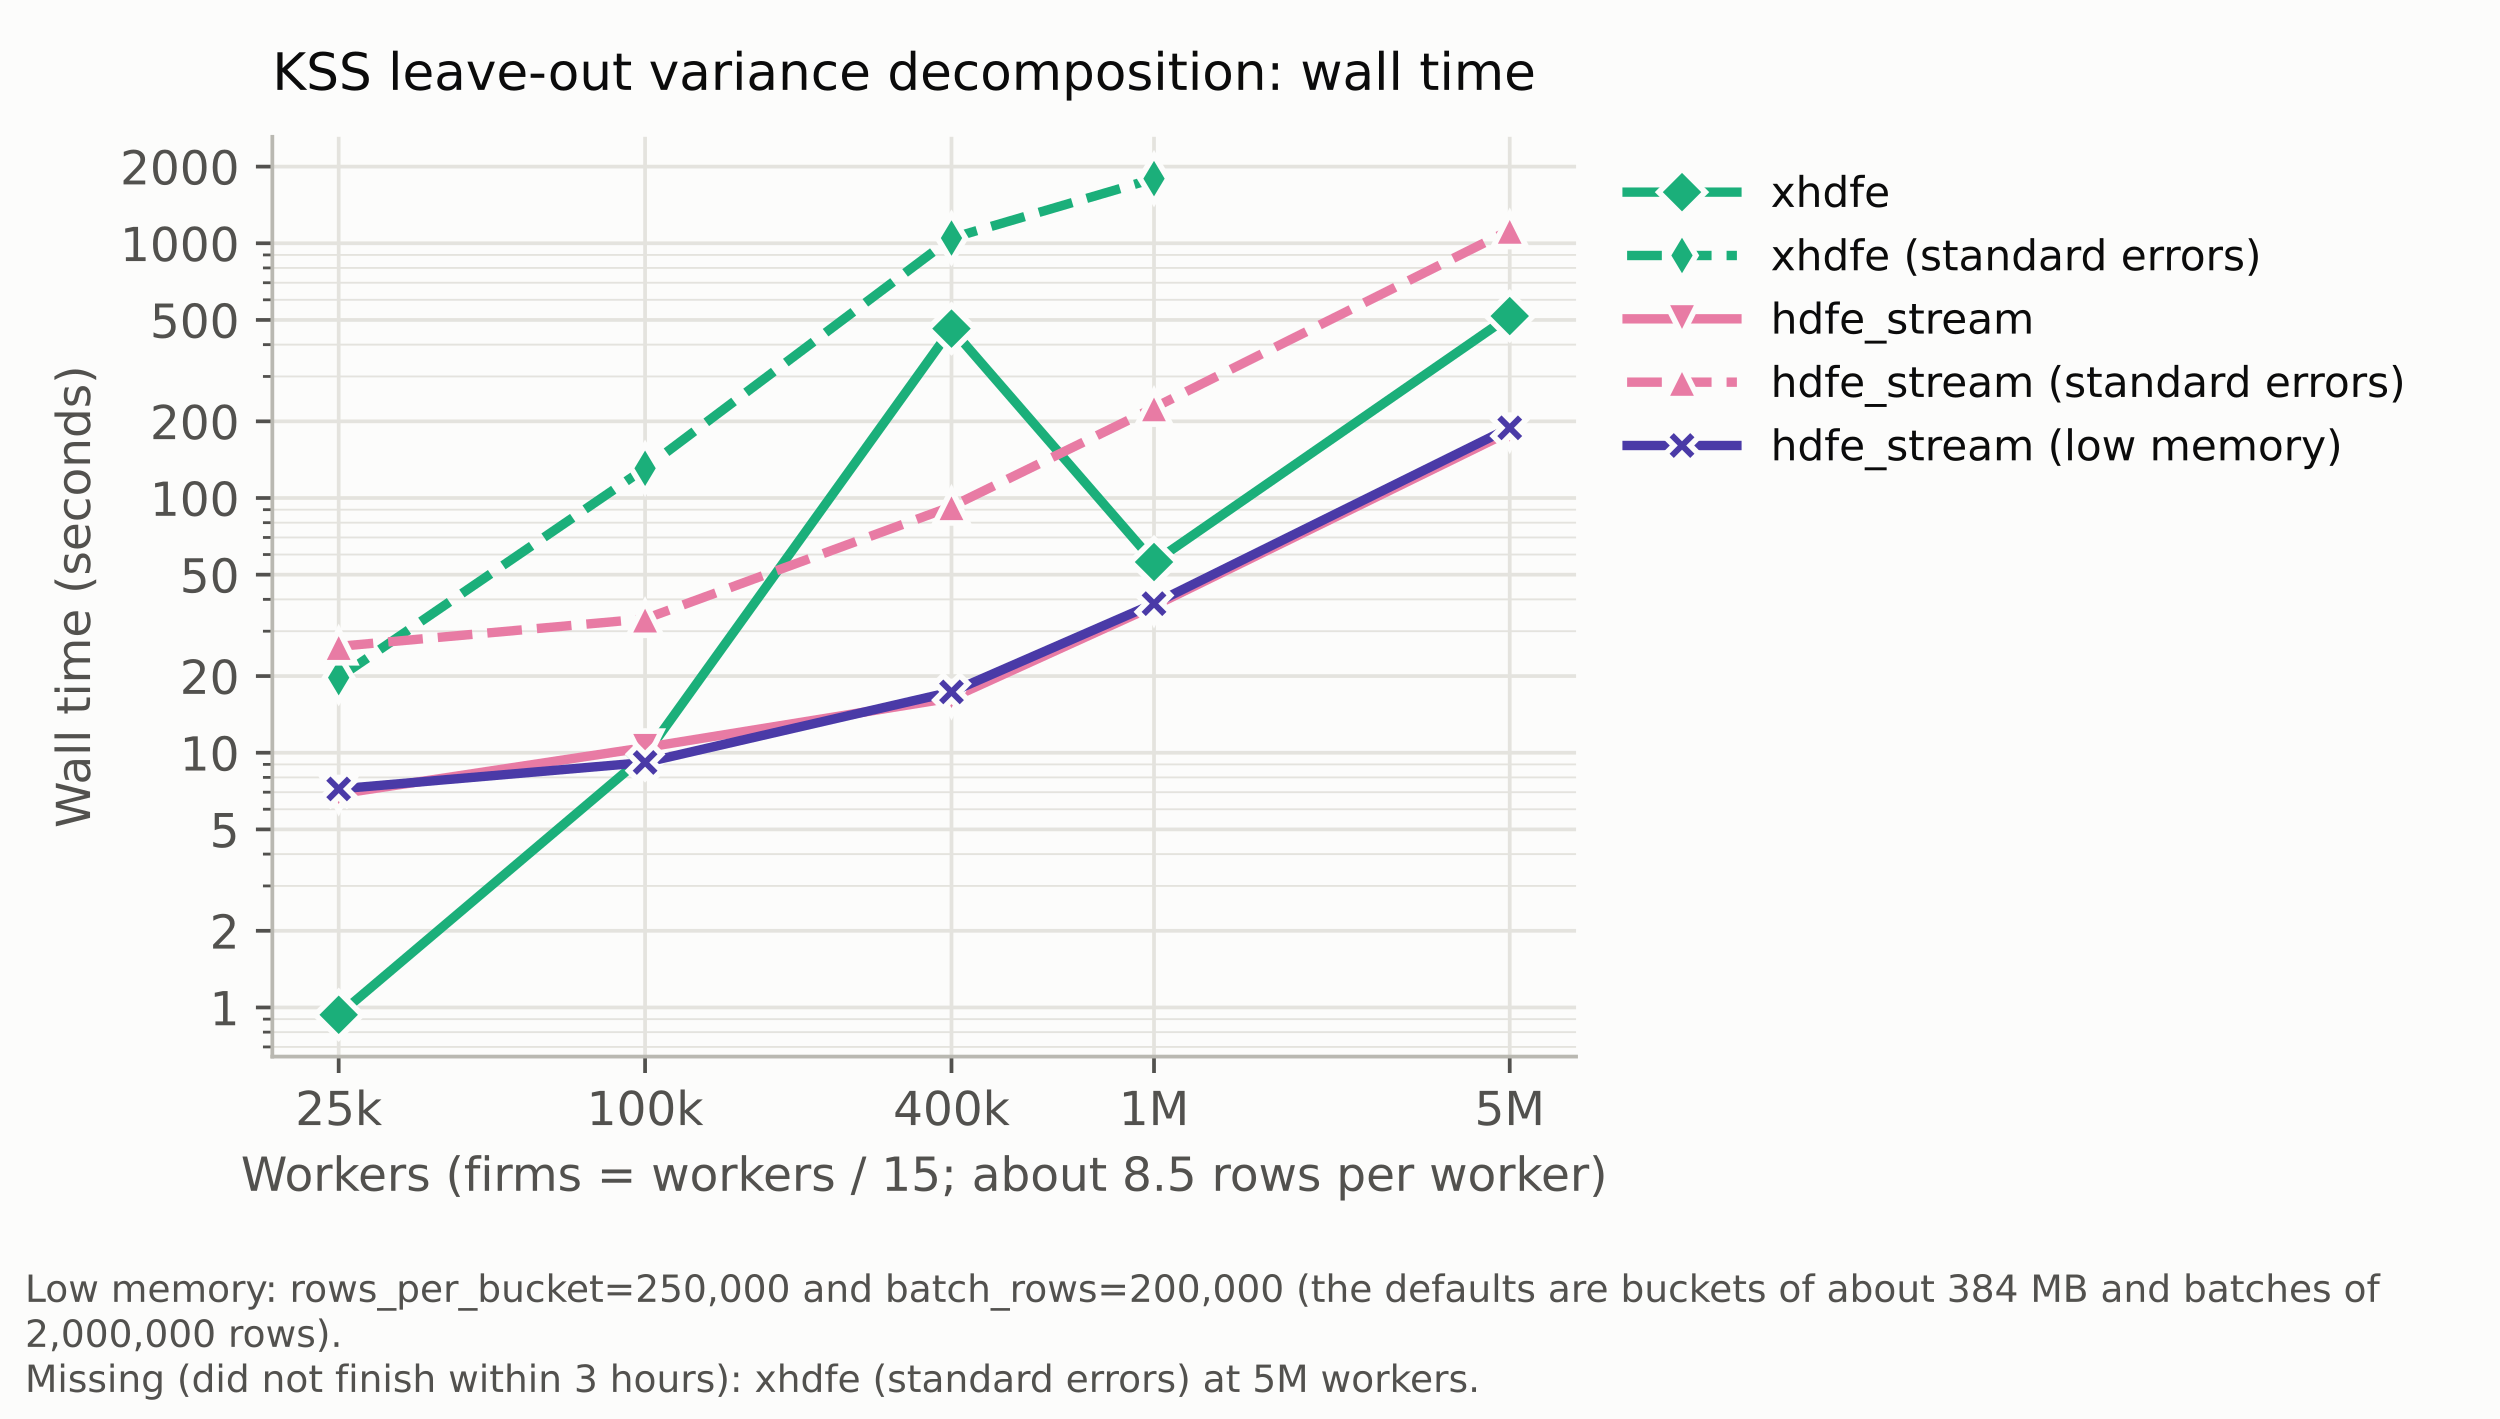
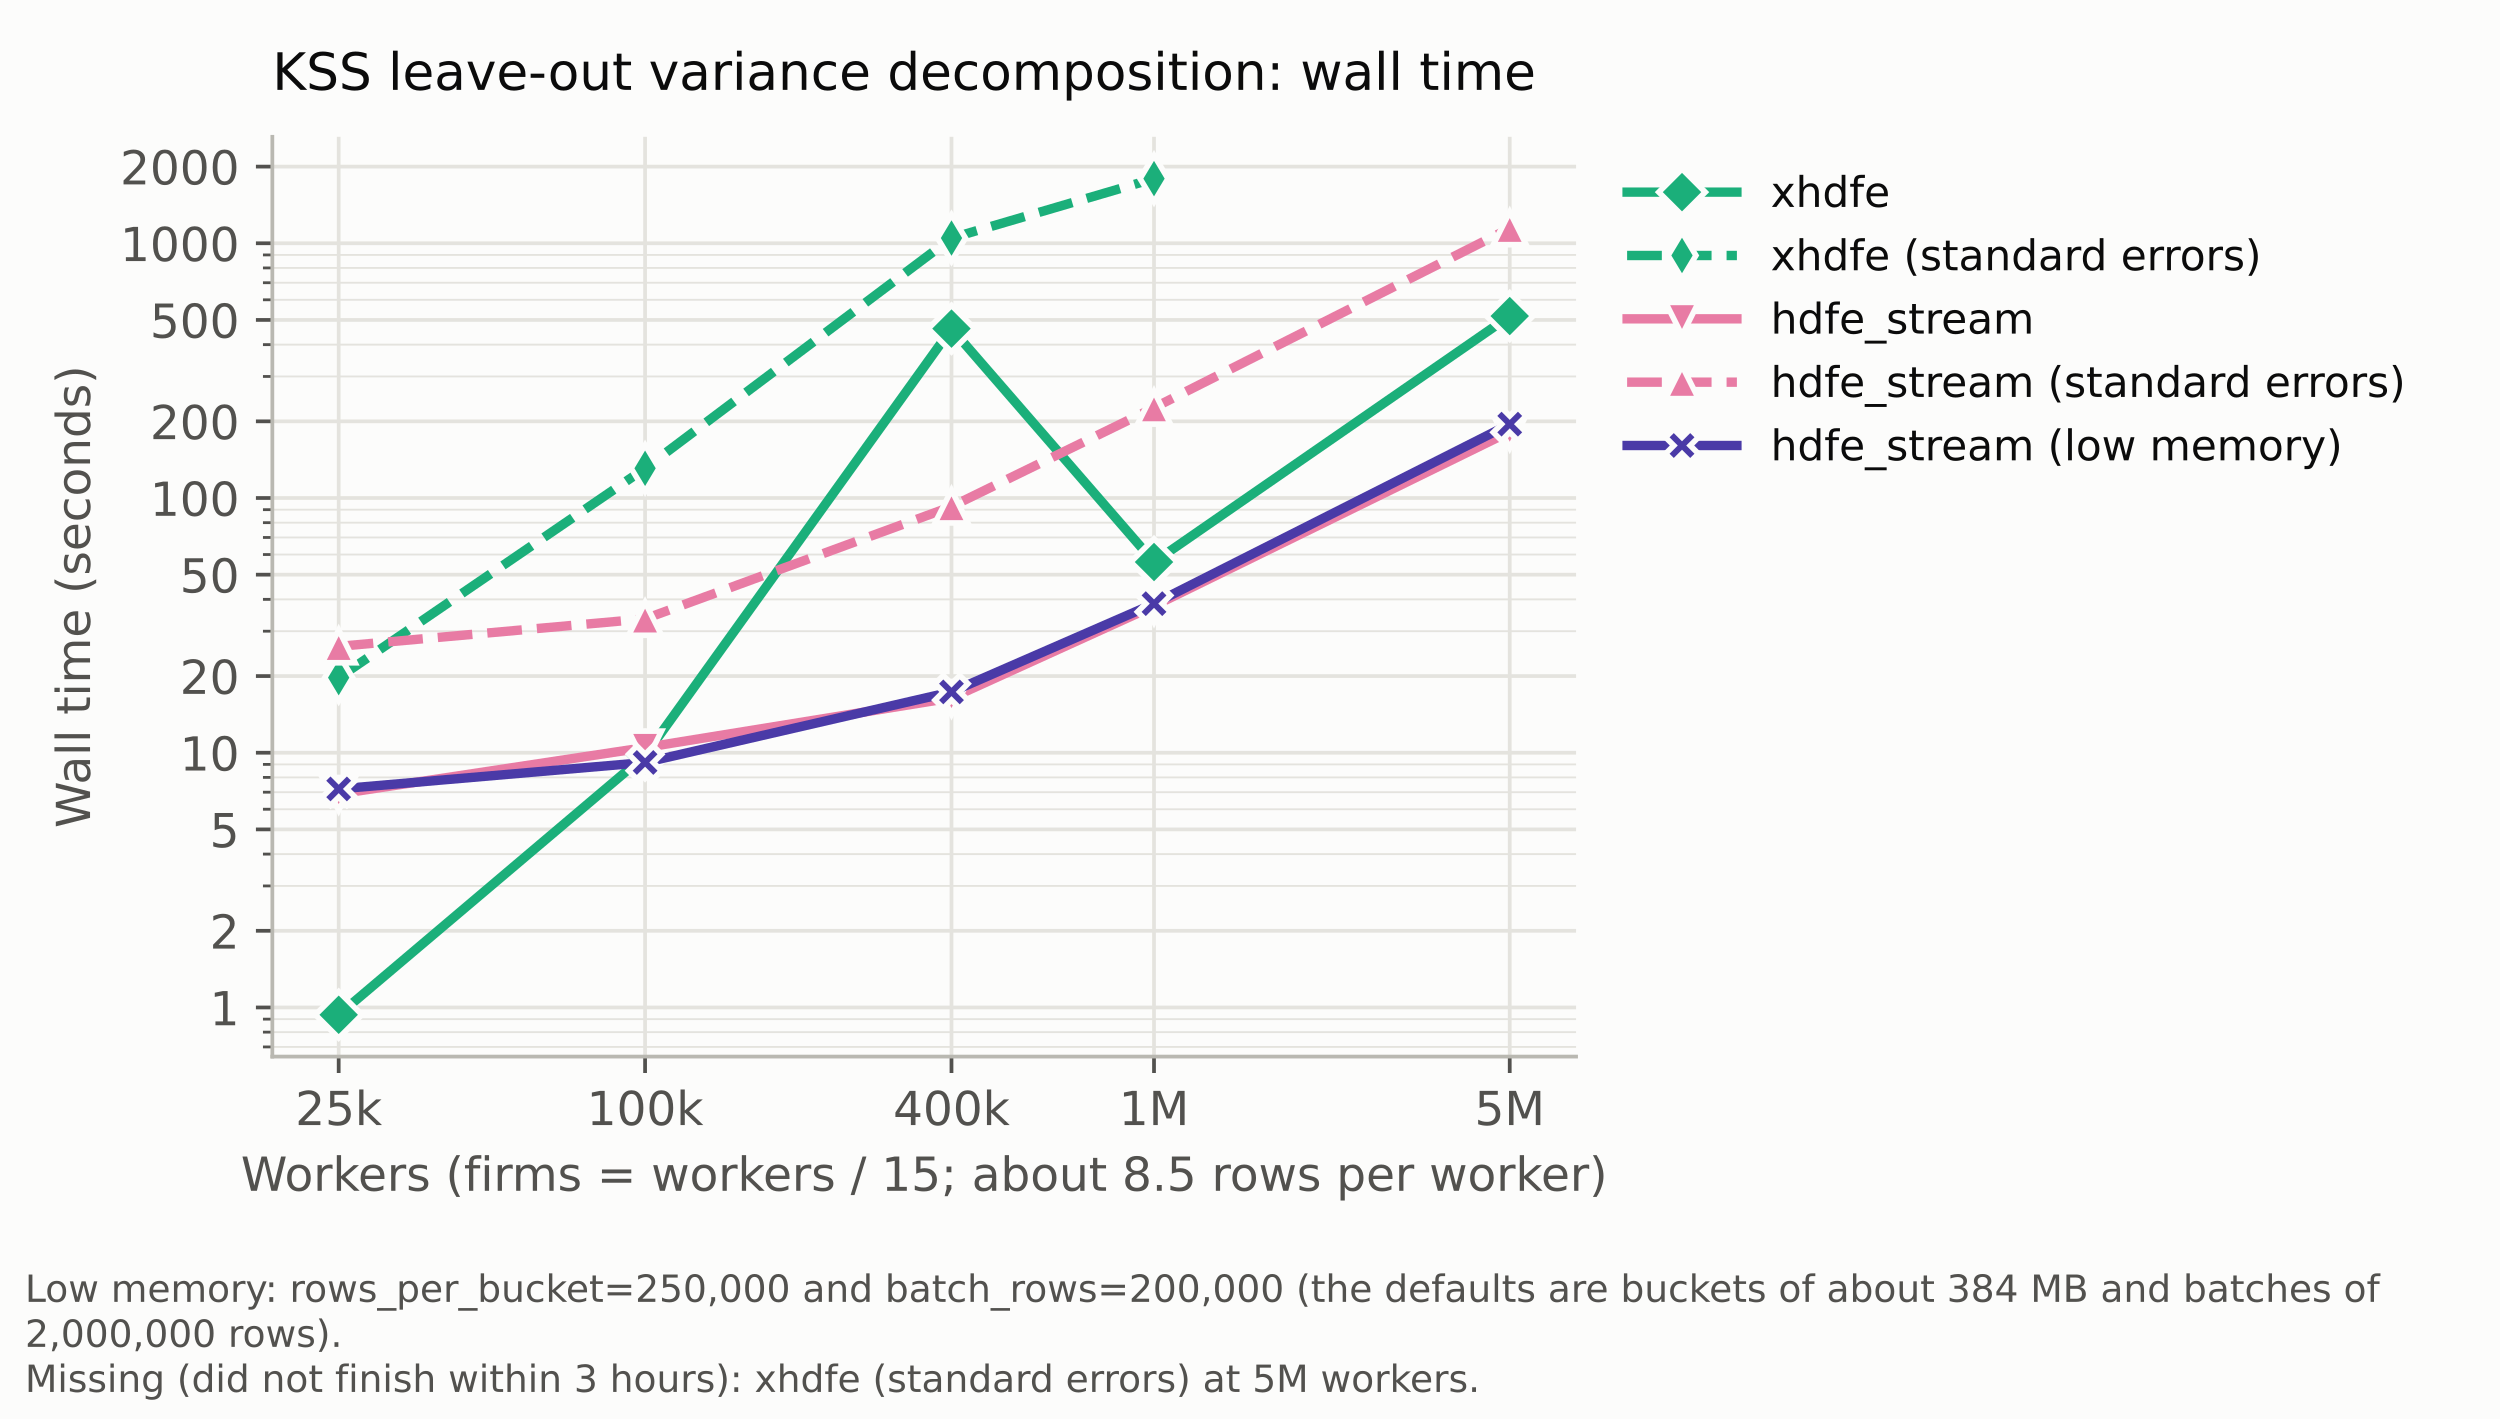
<svg xmlns="http://www.w3.org/2000/svg" xmlns:xlink="http://www.w3.org/1999/xlink" width="532.8pt" height="302.4pt" viewBox="0 0 532.8 302.4" version="1.1">
  <defs>
    <style type="text/css">*{stroke-linejoin: round; stroke-linecap: butt}</style>
  </defs>
  <g id="figure_1">
    <g id="patch_1">
      <path d="M 0 302.4  L 532.8 302.4  L 532.8 0  L 0 0  z " style="fill: #fcfcfb" />
    </g>
    <g id="axes_1">
      <g id="patch_2">
        <path d="M 58.042 225.179  L 335.891 225.179  L 335.891 29.157  L 58.042 29.157  z " style="fill: #fcfcfb" />
      </g>
      <g id="matplotlib.axis_1">
        <g id="xtick_1">
          <g id="line2d_1">
            <path d="M 72.179 225.179  L 72.179 29.157  " clip-path="url(#p7f8222bab1)" style="fill: none; stroke: #e4e3de; stroke-width: 0.8; stroke-linecap: square" />
          </g>
          <g id="line2d_2">
            <defs>
              <path id="m8ed865f432" d="M 0 0  L 0 3.5  " style="stroke: #52514e; stroke-width: 0.8" />
            </defs>
            <g>
              <use xlink:href="#m8ed865f432" x="72.179" y="225.179" style="fill: #52514e; stroke: #52514e; stroke-width: 0.8" />
            </g>
          </g>
          <g id="text_1">
            <text style="font-size: 10px; font-family: 'DejaVu Sans', 'Bitstream Vera Sans', 'Computer Modern Sans Serif', 'Lucida Grande', 'Verdana', 'Geneva', 'Lucid', 'Arial', 'Helvetica', 'Avant Garde', sans-serif; text-anchor: middle; fill: #52514e" x="72.179" y="239.778" transform="rotate(-0 72.17869 239.7777)">25k</text>
          </g>
        </g>
        <g id="xtick_2">
          <g id="line2d_3">
            <path d="M 137.48 225.179  L 137.48 29.157  " clip-path="url(#p7f8222bab1)" style="fill: none; stroke: #e4e3de; stroke-width: 0.8; stroke-linecap: square" />
          </g>
          <g id="line2d_4">
            <g>
              <use xlink:href="#m8ed865f432" x="137.48" y="225.179" style="fill: #52514e; stroke: #52514e; stroke-width: 0.8" />
            </g>
          </g>
          <g id="text_2">
            <text style="font-size: 10px; font-family: 'DejaVu Sans', 'Bitstream Vera Sans', 'Computer Modern Sans Serif', 'Lucida Grande', 'Verdana', 'Geneva', 'Lucid', 'Arial', 'Helvetica', 'Avant Garde', sans-serif; text-anchor: middle; fill: #52514e" x="137.48" y="239.778" transform="rotate(-0 137.4797 239.7777)">100k</text>
          </g>
        </g>
        <g id="xtick_3">
          <g id="line2d_5">
            <path d="M 202.781 225.179  L 202.781 29.157  " clip-path="url(#p7f8222bab1)" style="fill: none; stroke: #e4e3de; stroke-width: 0.8; stroke-linecap: square" />
          </g>
          <g id="line2d_6">
            <g>
              <use xlink:href="#m8ed865f432" x="202.781" y="225.179" style="fill: #52514e; stroke: #52514e; stroke-width: 0.8" />
            </g>
          </g>
          <g id="text_3">
            <text style="font-size: 10px; font-family: 'DejaVu Sans', 'Bitstream Vera Sans', 'Computer Modern Sans Serif', 'Lucida Grande', 'Verdana', 'Geneva', 'Lucid', 'Arial', 'Helvetica', 'Avant Garde', sans-serif; text-anchor: middle; fill: #52514e" x="202.781" y="239.778" transform="rotate(-0 202.7807 239.7777)">400k</text>
          </g>
        </g>
        <g id="xtick_4">
          <g id="line2d_7">
            <path d="M 245.942 225.179  L 245.942 29.157  " clip-path="url(#p7f8222bab1)" style="fill: none; stroke: #e4e3de; stroke-width: 0.8; stroke-linecap: square" />
          </g>
          <g id="line2d_8">
            <g>
              <use xlink:href="#m8ed865f432" x="245.942" y="225.179" style="fill: #52514e; stroke: #52514e; stroke-width: 0.8" />
            </g>
          </g>
          <g id="text_4">
            <text style="font-size: 10px; font-family: 'DejaVu Sans', 'Bitstream Vera Sans', 'Computer Modern Sans Serif', 'Lucida Grande', 'Verdana', 'Geneva', 'Lucid', 'Arial', 'Helvetica', 'Avant Garde', sans-serif; text-anchor: middle; fill: #52514e" x="245.942" y="239.777" transform="rotate(-0 245.9423 239.777)">1M</text>
          </g>
        </g>
        <g id="xtick_5">
          <g id="line2d_9">
            <path d="M 321.754 225.179  L 321.754 29.157  " clip-path="url(#p7f8222bab1)" style="fill: none; stroke: #e4e3de; stroke-width: 0.8; stroke-linecap: square" />
          </g>
          <g id="line2d_10">
            <g>
              <use xlink:href="#m8ed865f432" x="321.754" y="225.179" style="fill: #52514e; stroke: #52514e; stroke-width: 0.8" />
            </g>
          </g>
          <g id="text_5">
            <text style="font-size: 10px; font-family: 'DejaVu Sans', 'Bitstream Vera Sans', 'Computer Modern Sans Serif', 'Lucida Grande', 'Verdana', 'Geneva', 'Lucid', 'Arial', 'Helvetica', 'Avant Garde', sans-serif; text-anchor: middle; fill: #52514e" x="321.754" y="239.777" transform="rotate(-0 321.7545 239.777)">5M</text>
          </g>
        </g>
        <g id="text_6">
          <text style="font-size: 10px; font-family: 'DejaVu Sans', 'Bitstream Vera Sans', 'Computer Modern Sans Serif', 'Lucida Grande', 'Verdana', 'Geneva', 'Lucid', 'Arial', 'Helvetica', 'Avant Garde', sans-serif; text-anchor: middle; fill: #52514e" x="196.967" y="253.779" transform="rotate(-0 196.9666 253.7785)">Workers (firms = workers / 15; about 8.5 rows per worker)</text>
        </g>
      </g>
      <g id="matplotlib.axis_2">
        <g id="ytick_1">
          <g id="line2d_11">
            <path d="M 58.042 214.71  L 335.891 214.71  " clip-path="url(#p7f8222bab1)" style="fill: none; stroke: #e4e3de; stroke-width: 0.8; stroke-linecap: square" />
          </g>
          <g id="line2d_12">
            <defs>
              <path id="mcf4f93b4a9" d="M 0 0  L -3.5 0  " style="stroke: #52514e; stroke-width: 0.8" />
            </defs>
            <g>
              <use xlink:href="#mcf4f93b4a9" x="58.042" y="214.71" style="fill: #52514e; stroke: #52514e; stroke-width: 0.8" />
            </g>
          </g>
          <g id="text_7">
            <text style="font-size: 10px; font-family: 'DejaVu Sans', 'Bitstream Vera Sans', 'Computer Modern Sans Serif', 'Lucida Grande', 'Verdana', 'Geneva', 'Lucid', 'Arial', 'Helvetica', 'Avant Garde', sans-serif; text-anchor: end; fill: #52514e" x="51.042" y="218.509" transform="rotate(-0 51.04234 218.5087)">1</text>
          </g>
        </g>
        <g id="ytick_2">
          <g id="line2d_13">
            <path d="M 58.042 198.367  L 335.891 198.367  " clip-path="url(#p7f8222bab1)" style="fill: none; stroke: #e4e3de; stroke-width: 0.8; stroke-linecap: square" />
          </g>
          <g id="line2d_14">
            <g>
              <use xlink:href="#mcf4f93b4a9" x="58.042" y="198.367" style="fill: #52514e; stroke: #52514e; stroke-width: 0.8" />
            </g>
          </g>
          <g id="text_8">
            <text style="font-size: 10px; font-family: 'DejaVu Sans', 'Bitstream Vera Sans', 'Computer Modern Sans Serif', 'Lucida Grande', 'Verdana', 'Geneva', 'Lucid', 'Arial', 'Helvetica', 'Avant Garde', sans-serif; text-anchor: end; fill: #52514e" x="51.042" y="202.166" transform="rotate(-0 51.04234 202.1663)">2</text>
          </g>
        </g>
        <g id="ytick_3">
          <g id="line2d_15">
            <path d="M 58.042 176.764  L 335.891 176.764  " clip-path="url(#p7f8222bab1)" style="fill: none; stroke: #e4e3de; stroke-width: 0.8; stroke-linecap: square" />
          </g>
          <g id="line2d_16">
            <g>
              <use xlink:href="#mcf4f93b4a9" x="58.042" y="176.764" style="fill: #52514e; stroke: #52514e; stroke-width: 0.8" />
            </g>
          </g>
          <g id="text_9">
            <text style="font-size: 10px; font-family: 'DejaVu Sans', 'Bitstream Vera Sans', 'Computer Modern Sans Serif', 'Lucida Grande', 'Verdana', 'Geneva', 'Lucid', 'Arial', 'Helvetica', 'Avant Garde', sans-serif; text-anchor: end; fill: #52514e" x="51.042" y="180.563" transform="rotate(-0 51.04234 180.5628)">5</text>
          </g>
        </g>
        <g id="ytick_4">
          <g id="line2d_17">
            <path d="M 58.042 160.422  L 335.891 160.422  " clip-path="url(#p7f8222bab1)" style="fill: none; stroke: #e4e3de; stroke-width: 0.8; stroke-linecap: square" />
          </g>
          <g id="line2d_18">
            <g>
              <use xlink:href="#mcf4f93b4a9" x="58.042" y="160.422" style="fill: #52514e; stroke: #52514e; stroke-width: 0.8" />
            </g>
          </g>
          <g id="text_10">
            <text style="font-size: 10px; font-family: 'DejaVu Sans', 'Bitstream Vera Sans', 'Computer Modern Sans Serif', 'Lucida Grande', 'Verdana', 'Geneva', 'Lucid', 'Arial', 'Helvetica', 'Avant Garde', sans-serif; text-anchor: end; fill: #52514e" x="51.042" y="164.22" transform="rotate(-0 51.04234 164.2203)">10</text>
          </g>
        </g>
        <g id="ytick_5">
          <g id="line2d_19">
            <path d="M 58.042 144.079  L 335.891 144.079  " clip-path="url(#p7f8222bab1)" style="fill: none; stroke: #e4e3de; stroke-width: 0.8; stroke-linecap: square" />
          </g>
          <g id="line2d_20">
            <g>
              <use xlink:href="#mcf4f93b4a9" x="58.042" y="144.079" style="fill: #52514e; stroke: #52514e; stroke-width: 0.8" />
            </g>
          </g>
          <g id="text_11">
            <text style="font-size: 10px; font-family: 'DejaVu Sans', 'Bitstream Vera Sans', 'Computer Modern Sans Serif', 'Lucida Grande', 'Verdana', 'Geneva', 'Lucid', 'Arial', 'Helvetica', 'Avant Garde', sans-serif; text-anchor: end; fill: #52514e" x="51.042" y="147.878" transform="rotate(-0 51.04234 147.8779)">20</text>
          </g>
        </g>
        <g id="ytick_6">
          <g id="line2d_21">
            <path d="M 58.042 122.476  L 335.891 122.476  " clip-path="url(#p7f8222bab1)" style="fill: none; stroke: #e4e3de; stroke-width: 0.8; stroke-linecap: square" />
          </g>
          <g id="line2d_22">
            <g>
              <use xlink:href="#mcf4f93b4a9" x="58.042" y="122.476" style="fill: #52514e; stroke: #52514e; stroke-width: 0.8" />
            </g>
          </g>
          <g id="text_12">
            <text style="font-size: 10px; font-family: 'DejaVu Sans', 'Bitstream Vera Sans', 'Computer Modern Sans Serif', 'Lucida Grande', 'Verdana', 'Geneva', 'Lucid', 'Arial', 'Helvetica', 'Avant Garde', sans-serif; text-anchor: end; fill: #52514e" x="51.042" y="126.274" transform="rotate(-0 51.04234 126.2744)">50</text>
          </g>
        </g>
        <g id="ytick_7">
          <g id="line2d_23">
            <path d="M 58.042 106.133  L 335.891 106.133  " clip-path="url(#p7f8222bab1)" style="fill: none; stroke: #e4e3de; stroke-width: 0.8; stroke-linecap: square" />
          </g>
          <g id="line2d_24">
            <g>
              <use xlink:href="#mcf4f93b4a9" x="58.042" y="106.133" style="fill: #52514e; stroke: #52514e; stroke-width: 0.8" />
            </g>
          </g>
          <g id="text_13">
            <text style="font-size: 10px; font-family: 'DejaVu Sans', 'Bitstream Vera Sans', 'Computer Modern Sans Serif', 'Lucida Grande', 'Verdana', 'Geneva', 'Lucid', 'Arial', 'Helvetica', 'Avant Garde', sans-serif; text-anchor: end; fill: #52514e" x="51.042" y="109.932" transform="rotate(-0 51.04234 109.932)">100</text>
          </g>
        </g>
        <g id="ytick_8">
          <g id="line2d_25">
            <path d="M 58.042 89.791  L 335.891 89.791  " clip-path="url(#p7f8222bab1)" style="fill: none; stroke: #e4e3de; stroke-width: 0.8; stroke-linecap: square" />
          </g>
          <g id="line2d_26">
            <g>
              <use xlink:href="#mcf4f93b4a9" x="58.042" y="89.791" style="fill: #52514e; stroke: #52514e; stroke-width: 0.8" />
            </g>
          </g>
          <g id="text_14">
            <text style="font-size: 10px; font-family: 'DejaVu Sans', 'Bitstream Vera Sans', 'Computer Modern Sans Serif', 'Lucida Grande', 'Verdana', 'Geneva', 'Lucid', 'Arial', 'Helvetica', 'Avant Garde', sans-serif; text-anchor: end; fill: #52514e" x="51.042" y="93.59" transform="rotate(-0 51.04234 93.58962)">200</text>
          </g>
        </g>
        <g id="ytick_9">
          <g id="line2d_27">
            <path d="M 58.042 68.187  L 335.891 68.187  " clip-path="url(#p7f8222bab1)" style="fill: none; stroke: #e4e3de; stroke-width: 0.8; stroke-linecap: square" />
          </g>
          <g id="line2d_28">
            <g>
              <use xlink:href="#mcf4f93b4a9" x="58.042" y="68.187" style="fill: #52514e; stroke: #52514e; stroke-width: 0.8" />
            </g>
          </g>
          <g id="text_15">
            <text style="font-size: 10px; font-family: 'DejaVu Sans', 'Bitstream Vera Sans', 'Computer Modern Sans Serif', 'Lucida Grande', 'Verdana', 'Geneva', 'Lucid', 'Arial', 'Helvetica', 'Avant Garde', sans-serif; text-anchor: end; fill: #52514e" x="51.042" y="71.986" transform="rotate(-0 51.04234 71.98612)">500</text>
          </g>
        </g>
        <g id="ytick_10">
          <g id="line2d_29">
            <path d="M 58.042 51.845  L 335.891 51.845  " clip-path="url(#p7f8222bab1)" style="fill: none; stroke: #e4e3de; stroke-width: 0.8; stroke-linecap: square" />
          </g>
          <g id="line2d_30">
            <g>
              <use xlink:href="#mcf4f93b4a9" x="58.042" y="51.845" style="fill: #52514e; stroke: #52514e; stroke-width: 0.8" />
            </g>
          </g>
          <g id="text_16">
            <text style="font-size: 10px; font-family: 'DejaVu Sans', 'Bitstream Vera Sans', 'Computer Modern Sans Serif', 'Lucida Grande', 'Verdana', 'Geneva', 'Lucid', 'Arial', 'Helvetica', 'Avant Garde', sans-serif; text-anchor: end; fill: #52514e" x="51.042" y="55.644" transform="rotate(-0 51.04234 55.64371)">1000</text>
          </g>
        </g>
        <g id="ytick_11">
          <g id="line2d_31">
            <path d="M 58.042 35.502  L 335.891 35.502  " clip-path="url(#p7f8222bab1)" style="fill: none; stroke: #e4e3de; stroke-width: 0.8; stroke-linecap: square" />
          </g>
          <g id="line2d_32">
            <g>
              <use xlink:href="#mcf4f93b4a9" x="58.042" y="35.502" style="fill: #52514e; stroke: #52514e; stroke-width: 0.8" />
            </g>
          </g>
          <g id="text_17">
            <text style="font-size: 10px; font-family: 'DejaVu Sans', 'Bitstream Vera Sans', 'Computer Modern Sans Serif', 'Lucida Grande', 'Verdana', 'Geneva', 'Lucid', 'Arial', 'Helvetica', 'Avant Garde', sans-serif; text-anchor: end; fill: #52514e" x="51.042" y="39.301" transform="rotate(-0 51.04234 39.3013)">2000</text>
          </g>
        </g>
        <g id="ytick_12">
          <g id="line2d_33">
            <path d="M 58.042 223.119  L 335.891 223.119  " clip-path="url(#p7f8222bab1)" style="fill: none; stroke: #e4e3de; stroke-width: 0.4; stroke-linecap: square" />
          </g>
          <g id="line2d_34">
            <defs>
              <path id="mec2caca15e" d="M 0 0  L -2 0  " style="stroke: #52514e; stroke-width: 0.6" />
            </defs>
            <g>
              <use xlink:href="#mec2caca15e" x="58.042" y="223.119" style="fill: #52514e; stroke: #52514e; stroke-width: 0.6" />
            </g>
          </g>
        </g>
        <g id="ytick_13">
          <g id="line2d_35">
            <path d="M 58.042 219.971  L 335.891 219.971  " clip-path="url(#p7f8222bab1)" style="fill: none; stroke: #e4e3de; stroke-width: 0.4; stroke-linecap: square" />
          </g>
          <g id="line2d_36">
            <g>
              <use xlink:href="#mec2caca15e" x="58.042" y="219.971" style="fill: #52514e; stroke: #52514e; stroke-width: 0.6" />
            </g>
          </g>
        </g>
        <g id="ytick_14">
          <g id="line2d_37">
            <path d="M 58.042 217.194  L 335.891 217.194  " clip-path="url(#p7f8222bab1)" style="fill: none; stroke: #e4e3de; stroke-width: 0.4; stroke-linecap: square" />
          </g>
          <g id="line2d_38">
            <g>
              <use xlink:href="#mec2caca15e" x="58.042" y="217.194" style="fill: #52514e; stroke: #52514e; stroke-width: 0.6" />
            </g>
          </g>
        </g>
        <g id="ytick_15">
          <g id="line2d_39">
            <path d="M 58.042 188.808  L 335.891 188.808  " clip-path="url(#p7f8222bab1)" style="fill: none; stroke: #e4e3de; stroke-width: 0.4; stroke-linecap: square" />
          </g>
          <g id="line2d_40">
            <g>
              <use xlink:href="#mec2caca15e" x="58.042" y="188.808" style="fill: #52514e; stroke: #52514e; stroke-width: 0.6" />
            </g>
          </g>
        </g>
        <g id="ytick_16">
          <g id="line2d_41">
            <path d="M 58.042 182.025  L 335.891 182.025  " clip-path="url(#p7f8222bab1)" style="fill: none; stroke: #e4e3de; stroke-width: 0.4; stroke-linecap: square" />
          </g>
          <g id="line2d_42">
            <g>
              <use xlink:href="#mec2caca15e" x="58.042" y="182.025" style="fill: #52514e; stroke: #52514e; stroke-width: 0.6" />
            </g>
          </g>
        </g>
        <g id="ytick_17">
          <g id="line2d_43">
            <path d="M 58.042 172.465  L 335.891 172.465  " clip-path="url(#p7f8222bab1)" style="fill: none; stroke: #e4e3de; stroke-width: 0.4; stroke-linecap: square" />
          </g>
          <g id="line2d_44">
            <g>
              <use xlink:href="#mec2caca15e" x="58.042" y="172.465" style="fill: #52514e; stroke: #52514e; stroke-width: 0.6" />
            </g>
          </g>
        </g>
        <g id="ytick_18">
          <g id="line2d_45">
            <path d="M 58.042 168.831  L 335.891 168.831  " clip-path="url(#p7f8222bab1)" style="fill: none; stroke: #e4e3de; stroke-width: 0.4; stroke-linecap: square" />
          </g>
          <g id="line2d_46">
            <g>
              <use xlink:href="#mec2caca15e" x="58.042" y="168.831" style="fill: #52514e; stroke: #52514e; stroke-width: 0.6" />
            </g>
          </g>
        </g>
        <g id="ytick_19">
          <g id="line2d_47">
            <path d="M 58.042 165.683  L 335.891 165.683  " clip-path="url(#p7f8222bab1)" style="fill: none; stroke: #e4e3de; stroke-width: 0.4; stroke-linecap: square" />
          </g>
          <g id="line2d_48">
            <g>
              <use xlink:href="#mec2caca15e" x="58.042" y="165.683" style="fill: #52514e; stroke: #52514e; stroke-width: 0.6" />
            </g>
          </g>
        </g>
        <g id="ytick_20">
          <g id="line2d_49">
            <path d="M 58.042 162.906  L 335.891 162.906  " clip-path="url(#p7f8222bab1)" style="fill: none; stroke: #e4e3de; stroke-width: 0.4; stroke-linecap: square" />
          </g>
          <g id="line2d_50">
            <g>
              <use xlink:href="#mec2caca15e" x="58.042" y="162.906" style="fill: #52514e; stroke: #52514e; stroke-width: 0.6" />
            </g>
          </g>
        </g>
        <g id="ytick_21">
          <g id="line2d_51">
            <path d="M 58.042 134.519  L 335.891 134.519  " clip-path="url(#p7f8222bab1)" style="fill: none; stroke: #e4e3de; stroke-width: 0.4; stroke-linecap: square" />
          </g>
          <g id="line2d_52">
            <g>
              <use xlink:href="#mec2caca15e" x="58.042" y="134.519" style="fill: #52514e; stroke: #52514e; stroke-width: 0.6" />
            </g>
          </g>
        </g>
        <g id="ytick_22">
          <g id="line2d_53">
            <path d="M 58.042 127.737  L 335.891 127.737  " clip-path="url(#p7f8222bab1)" style="fill: none; stroke: #e4e3de; stroke-width: 0.4; stroke-linecap: square" />
          </g>
          <g id="line2d_54">
            <g>
              <use xlink:href="#mec2caca15e" x="58.042" y="127.737" style="fill: #52514e; stroke: #52514e; stroke-width: 0.6" />
            </g>
          </g>
        </g>
        <g id="ytick_23">
          <g id="line2d_55">
            <path d="M 58.042 118.177  L 335.891 118.177  " clip-path="url(#p7f8222bab1)" style="fill: none; stroke: #e4e3de; stroke-width: 0.4; stroke-linecap: square" />
          </g>
          <g id="line2d_56">
            <g>
              <use xlink:href="#mec2caca15e" x="58.042" y="118.177" style="fill: #52514e; stroke: #52514e; stroke-width: 0.6" />
            </g>
          </g>
        </g>
        <g id="ytick_24">
          <g id="line2d_57">
            <path d="M 58.042 114.543  L 335.891 114.543  " clip-path="url(#p7f8222bab1)" style="fill: none; stroke: #e4e3de; stroke-width: 0.4; stroke-linecap: square" />
          </g>
          <g id="line2d_58">
            <g>
              <use xlink:href="#mec2caca15e" x="58.042" y="114.543" style="fill: #52514e; stroke: #52514e; stroke-width: 0.6" />
            </g>
          </g>
        </g>
        <g id="ytick_25">
          <g id="line2d_59">
            <path d="M 58.042 111.394  L 335.891 111.394  " clip-path="url(#p7f8222bab1)" style="fill: none; stroke: #e4e3de; stroke-width: 0.4; stroke-linecap: square" />
          </g>
          <g id="line2d_60">
            <g>
              <use xlink:href="#mec2caca15e" x="58.042" y="111.394" style="fill: #52514e; stroke: #52514e; stroke-width: 0.6" />
            </g>
          </g>
        </g>
        <g id="ytick_26">
          <g id="line2d_61">
            <path d="M 58.042 108.617  L 335.891 108.617  " clip-path="url(#p7f8222bab1)" style="fill: none; stroke: #e4e3de; stroke-width: 0.4; stroke-linecap: square" />
          </g>
          <g id="line2d_62">
            <g>
              <use xlink:href="#mec2caca15e" x="58.042" y="108.617" style="fill: #52514e; stroke: #52514e; stroke-width: 0.6" />
            </g>
          </g>
        </g>
        <g id="ytick_27">
          <g id="line2d_63">
            <path d="M 58.042 80.231  L 335.891 80.231  " clip-path="url(#p7f8222bab1)" style="fill: none; stroke: #e4e3de; stroke-width: 0.4; stroke-linecap: square" />
          </g>
          <g id="line2d_64">
            <g>
              <use xlink:href="#mec2caca15e" x="58.042" y="80.231" style="fill: #52514e; stroke: #52514e; stroke-width: 0.6" />
            </g>
          </g>
        </g>
        <g id="ytick_28">
          <g id="line2d_65">
            <path d="M 58.042 73.448  L 335.891 73.448  " clip-path="url(#p7f8222bab1)" style="fill: none; stroke: #e4e3de; stroke-width: 0.4; stroke-linecap: square" />
          </g>
          <g id="line2d_66">
            <g>
              <use xlink:href="#mec2caca15e" x="58.042" y="73.448" style="fill: #52514e; stroke: #52514e; stroke-width: 0.6" />
            </g>
          </g>
        </g>
        <g id="ytick_29">
          <g id="line2d_67">
            <path d="M 58.042 63.889  L 335.891 63.889  " clip-path="url(#p7f8222bab1)" style="fill: none; stroke: #e4e3de; stroke-width: 0.4; stroke-linecap: square" />
          </g>
          <g id="line2d_68">
            <g>
              <use xlink:href="#mec2caca15e" x="58.042" y="63.889" style="fill: #52514e; stroke: #52514e; stroke-width: 0.6" />
            </g>
          </g>
        </g>
        <g id="ytick_30">
          <g id="line2d_69">
            <path d="M 58.042 60.254  L 335.891 60.254  " clip-path="url(#p7f8222bab1)" style="fill: none; stroke: #e4e3de; stroke-width: 0.4; stroke-linecap: square" />
          </g>
          <g id="line2d_70">
            <g>
              <use xlink:href="#mec2caca15e" x="58.042" y="60.254" style="fill: #52514e; stroke: #52514e; stroke-width: 0.6" />
            </g>
          </g>
        </g>
        <g id="ytick_31">
          <g id="line2d_71">
            <path d="M 58.042 57.106  L 335.891 57.106  " clip-path="url(#p7f8222bab1)" style="fill: none; stroke: #e4e3de; stroke-width: 0.4; stroke-linecap: square" />
          </g>
          <g id="line2d_72">
            <g>
              <use xlink:href="#mec2caca15e" x="58.042" y="57.106" style="fill: #52514e; stroke: #52514e; stroke-width: 0.6" />
            </g>
          </g>
        </g>
        <g id="ytick_32">
          <g id="line2d_73">
            <path d="M 58.042 54.329  L 335.891 54.329  " clip-path="url(#p7f8222bab1)" style="fill: none; stroke: #e4e3de; stroke-width: 0.4; stroke-linecap: square" />
          </g>
          <g id="line2d_74">
            <g>
              <use xlink:href="#mec2caca15e" x="58.042" y="54.329" style="fill: #52514e; stroke: #52514e; stroke-width: 0.6" />
            </g>
          </g>
        </g>
        <g id="text_18">
          <text style="font-size: 10px; font-family: 'DejaVu Sans', 'Bitstream Vera Sans', 'Computer Modern Sans Serif', 'Lucida Grande', 'Verdana', 'Geneva', 'Lucid', 'Arial', 'Helvetica', 'Avant Garde', sans-serif; text-anchor: middle; fill: #52514e" x="19.19" y="127.168" transform="rotate(-90 19.19 127.1684)">Wall time (seconds)</text>
        </g>
      </g>
      <g id="patch_3">
        <path d="M 58.042 225.179  L 58.042 29.157  " style="fill: none; stroke: #b9b8b1; stroke-width: 0.8; stroke-linejoin: miter; stroke-linecap: square" />
      </g>
      <g id="patch_4">
        <path d="M 58.042 225.179  L 335.891 225.179  " style="fill: none; stroke: #b9b8b1; stroke-width: 0.8; stroke-linejoin: miter; stroke-linecap: square" />
      </g>
      <g id="line2d_75">
        <path d="M 72.179 216.269  L 137.48 160.985  L 202.781 70.036  L 245.942 119.78  L 321.754 67.355  " clip-path="url(#p7f8222bab1)" style="fill: none; stroke: #1baf7a; stroke-width: 2; stroke-linecap: square" />
        <defs>
          <path id="m30f5d41abb" d="M -0 4.95  L 4.95 0  L 0 -4.95  L -4.95 -0  z " style="stroke: #fcfcfb; stroke-width: 1.2; stroke-linejoin: miter" />
        </defs>
        <g clip-path="url(#p7f8222bab1)">
          <use xlink:href="#m30f5d41abb" x="72.179" y="216.269" style="fill: #1baf7a; stroke: #fcfcfb; stroke-width: 1.2; stroke-linejoin: miter" />
          <use xlink:href="#m30f5d41abb" x="137.48" y="160.985" style="fill: #1baf7a; stroke: #fcfcfb; stroke-width: 1.2; stroke-linejoin: miter" />
          <use xlink:href="#m30f5d41abb" x="202.781" y="70.036" style="fill: #1baf7a; stroke: #fcfcfb; stroke-width: 1.2; stroke-linejoin: miter" />
          <use xlink:href="#m30f5d41abb" x="245.942" y="119.78" style="fill: #1baf7a; stroke: #fcfcfb; stroke-width: 1.2; stroke-linejoin: miter" />
          <use xlink:href="#m30f5d41abb" x="321.754" y="67.355" style="fill: #1baf7a; stroke: #fcfcfb; stroke-width: 1.2; stroke-linejoin: miter" />
        </g>
      </g>
      <g id="line2d_76">
        <path d="M 72.179 144.42  L 137.48 99.805  L 202.781 50.734  L 245.942 38.068  " clip-path="url(#p7f8222bab1)" style="fill: none; stroke-dasharray: 7.4,3.2; stroke-dashoffset: 0; stroke: #1baf7a; stroke-width: 2" />
        <defs>
          <path id="m151dc466b5" d="M -0 4.95  L 2.97 0  L 0 -4.95  L -2.97 -0  z " style="stroke: #fcfcfb; stroke-width: 1.2; stroke-linejoin: miter" />
        </defs>
        <g clip-path="url(#p7f8222bab1)">
          <use xlink:href="#m151dc466b5" x="72.179" y="144.42" style="fill: #1baf7a; stroke: #fcfcfb; stroke-width: 1.2; stroke-linejoin: miter" />
          <use xlink:href="#m151dc466b5" x="137.48" y="99.805" style="fill: #1baf7a; stroke: #fcfcfb; stroke-width: 1.2; stroke-linejoin: miter" />
          <use xlink:href="#m151dc466b5" x="202.781" y="50.734" style="fill: #1baf7a; stroke: #fcfcfb; stroke-width: 1.2; stroke-linejoin: miter" />
          <use xlink:href="#m151dc466b5" x="245.942" y="38.068" style="fill: #1baf7a; stroke: #fcfcfb; stroke-width: 1.2; stroke-linejoin: miter" />
        </g>
      </g>
      <g id="line2d_77">
        <path d="M 72.179 169.201  L 137.48 159.312  L 202.781 148.744  L 245.942 129.133  L 321.754 91.979  " clip-path="url(#p7f8222bab1)" style="fill: none; stroke: #e87ba4; stroke-width: 2; stroke-linecap: square" />
        <defs>
          <path id="m9a6e6bebf3" d="M -0 3.5  L 3.5 -3.5  L -3.5 -3.5  z " style="stroke: #fcfcfb; stroke-width: 1.2; stroke-linejoin: miter" />
        </defs>
        <g clip-path="url(#p7f8222bab1)">
          <use xlink:href="#m9a6e6bebf3" x="72.179" y="169.201" style="fill: #e87ba4; stroke: #fcfcfb; stroke-width: 1.2; stroke-linejoin: miter" />
          <use xlink:href="#m9a6e6bebf3" x="137.48" y="159.312" style="fill: #e87ba4; stroke: #fcfcfb; stroke-width: 1.2; stroke-linejoin: miter" />
          <use xlink:href="#m9a6e6bebf3" x="202.781" y="148.744" style="fill: #e87ba4; stroke: #fcfcfb; stroke-width: 1.2; stroke-linejoin: miter" />
          <use xlink:href="#m9a6e6bebf3" x="245.942" y="129.133" style="fill: #e87ba4; stroke: #fcfcfb; stroke-width: 1.2; stroke-linejoin: miter" />
          <use xlink:href="#m9a6e6bebf3" x="321.754" y="91.979" style="fill: #e87ba4; stroke: #fcfcfb; stroke-width: 1.2; stroke-linejoin: miter" />
        </g>
      </g>
      <g id="line2d_78">
-         <path d="M 72.179 137.75  L 137.48 131.885  L 202.781 107.951  L 245.942 86.885  L 321.754 49.048  " clip-path="url(#p7f8222bab1)" style="fill: none; stroke-dasharray: 7.4,3.2; stroke-dashoffset: 0; stroke: #e87ba4; stroke-width: 2" />
+         <path d="M 72.179 137.75  L 137.48 131.885  L 202.781 107.951  L 245.942 86.885  L 321.754 48.65  " clip-path="url(#p7f8222bab1)" style="fill: none; stroke-dasharray: 7.4,3.2; stroke-dashoffset: 0; stroke: #e87ba4; stroke-width: 2" />
        <defs>
          <path id="mac5e665253" d="M 0 -3.5  L -3.5 3.5  L 3.5 3.5  z " style="stroke: #fcfcfb; stroke-width: 1.2; stroke-linejoin: miter" />
        </defs>
        <g clip-path="url(#p7f8222bab1)">
          <use xlink:href="#mac5e665253" x="72.179" y="137.75" style="fill: #e87ba4; stroke: #fcfcfb; stroke-width: 1.2; stroke-linejoin: miter" />
          <use xlink:href="#mac5e665253" x="137.48" y="131.885" style="fill: #e87ba4; stroke: #fcfcfb; stroke-width: 1.2; stroke-linejoin: miter" />
          <use xlink:href="#mac5e665253" x="202.781" y="107.951" style="fill: #e87ba4; stroke: #fcfcfb; stroke-width: 1.2; stroke-linejoin: miter" />
          <use xlink:href="#mac5e665253" x="245.942" y="86.885" style="fill: #e87ba4; stroke: #fcfcfb; stroke-width: 1.2; stroke-linejoin: miter" />
-           <use xlink:href="#mac5e665253" x="321.754" y="49.048" style="fill: #e87ba4; stroke: #fcfcfb; stroke-width: 1.2; stroke-linejoin: miter" />
+           <use xlink:href="#mac5e665253" x="321.754" y="48.65" style="fill: #e87ba4; stroke: #fcfcfb; stroke-width: 1.2; stroke-linejoin: miter" />
        </g>
      </g>
      <g id="line2d_79">
-         <path d="M 72.179 168.137  L 137.48 162.498  L 202.781 147.459  L 245.942 128.648  L 321.754 91.179  " clip-path="url(#p7f8222bab1)" style="fill: none; stroke: #4a3aa7; stroke-width: 2; stroke-linecap: square" />
+         <path d="M 72.179 168.137  L 137.48 162.498  L 202.781 147.459  L 245.942 128.648  L 321.754 90.392  " clip-path="url(#p7f8222bab1)" style="fill: none; stroke: #4a3aa7; stroke-width: 2; stroke-linecap: square" />
        <defs>
          <path id="m1806be16ce" d="M -1.75 3.5  L 0 1.75  L 1.75 3.5  L 3.5 1.75  L 1.75 0  L 3.5 -1.75  L 1.75 -3.5  L 0 -1.75  L -1.75 -3.5  L -3.5 -1.75  L -1.75 0  L -3.5 1.75  z " style="stroke: #fcfcfb; stroke-width: 1.2; stroke-linejoin: miter" />
        </defs>
        <g clip-path="url(#p7f8222bab1)">
          <use xlink:href="#m1806be16ce" x="72.179" y="168.137" style="fill: #4a3aa7; stroke: #fcfcfb; stroke-width: 1.2; stroke-linejoin: miter" />
          <use xlink:href="#m1806be16ce" x="137.48" y="162.498" style="fill: #4a3aa7; stroke: #fcfcfb; stroke-width: 1.2; stroke-linejoin: miter" />
          <use xlink:href="#m1806be16ce" x="202.781" y="147.459" style="fill: #4a3aa7; stroke: #fcfcfb; stroke-width: 1.2; stroke-linejoin: miter" />
          <use xlink:href="#m1806be16ce" x="245.942" y="128.648" style="fill: #4a3aa7; stroke: #fcfcfb; stroke-width: 1.2; stroke-linejoin: miter" />
-           <use xlink:href="#m1806be16ce" x="321.754" y="91.179" style="fill: #4a3aa7; stroke: #fcfcfb; stroke-width: 1.2; stroke-linejoin: miter" />
+           <use xlink:href="#m1806be16ce" x="321.754" y="90.392" style="fill: #4a3aa7; stroke: #fcfcfb; stroke-width: 1.2; stroke-linejoin: miter" />
        </g>
      </g>
      <g id="text_19">
        <text style="font-size: 11px; font-family: 'DejaVu Sans', 'Bitstream Vera Sans', 'Computer Modern Sans Serif', 'Lucida Grande', 'Verdana', 'Geneva', 'Lucid', 'Arial', 'Helvetica', 'Avant Garde', sans-serif; text-anchor: start; fill: #0b0b0b" x="58.042" y="19.157" transform="rotate(-0 58.04234 19.15742)">KSS leave-out variance decomposition: wall time</text>
      </g>
      <g id="legend_1">
        <g id="line2d_80">
          <path d="M 346.769 40.946  L 358.469 40.946  L 370.169 40.946  " style="fill: none; stroke: #1baf7a; stroke-width: 2; stroke-linecap: square" />
          <g>
            <use xlink:href="#m30f5d41abb" x="358.469" y="40.946" style="fill: #1baf7a; stroke: #fcfcfb; stroke-width: 1.2; stroke-linejoin: miter" />
          </g>
        </g>
        <g id="text_20">
          <text style="font-size: 9px; font-family: 'DejaVu Sans', 'Bitstream Vera Sans', 'Computer Modern Sans Serif', 'Lucida Grande', 'Verdana', 'Geneva', 'Lucid', 'Arial', 'Helvetica', 'Avant Garde', sans-serif; text-anchor: start; fill: #0b0b0b" x="377.369" y="44.096" transform="rotate(-0 377.3693 44.09602)">xhdfe</text>
        </g>
        <g id="line2d_81">
          <path d="M 346.769 54.447  L 358.469 54.447  L 370.169 54.447  " style="fill: none; stroke-dasharray: 7.4,3.2; stroke-dashoffset: 0; stroke: #1baf7a; stroke-width: 2" />
          <g>
            <use xlink:href="#m151dc466b5" x="358.469" y="54.447" style="fill: #1baf7a; stroke: #fcfcfb; stroke-width: 1.2; stroke-linejoin: miter" />
          </g>
        </g>
        <g id="text_21">
          <text style="font-size: 9px; font-family: 'DejaVu Sans', 'Bitstream Vera Sans', 'Computer Modern Sans Serif', 'Lucida Grande', 'Verdana', 'Geneva', 'Lucid', 'Arial', 'Helvetica', 'Avant Garde', sans-serif; text-anchor: start; fill: #0b0b0b" x="377.369" y="57.597" transform="rotate(-0 377.3693 57.59672)">xhdfe (standard errors)</text>
        </g>
        <g id="line2d_82">
          <path d="M 346.769 67.947  L 358.469 67.947  L 370.169 67.947  " style="fill: none; stroke: #e87ba4; stroke-width: 2; stroke-linecap: square" />
          <g>
            <use xlink:href="#m9a6e6bebf3" x="358.469" y="67.947" style="fill: #e87ba4; stroke: #fcfcfb; stroke-width: 1.2; stroke-linejoin: miter" />
          </g>
        </g>
        <g id="text_22">
          <text style="font-size: 9px; font-family: 'DejaVu Sans', 'Bitstream Vera Sans', 'Computer Modern Sans Serif', 'Lucida Grande', 'Verdana', 'Geneva', 'Lucid', 'Arial', 'Helvetica', 'Avant Garde', sans-serif; text-anchor: start; fill: #0b0b0b" x="377.369" y="71.097" transform="rotate(-0 377.3693 71.09742)">hdfe_stream</text>
        </g>
        <g id="line2d_83">
          <path d="M 346.769 81.448  L 358.469 81.448  L 370.169 81.448  " style="fill: none; stroke-dasharray: 7.4,3.2; stroke-dashoffset: 0; stroke: #e87ba4; stroke-width: 2" />
          <g>
            <use xlink:href="#mac5e665253" x="358.469" y="81.448" style="fill: #e87ba4; stroke: #fcfcfb; stroke-width: 1.2; stroke-linejoin: miter" />
          </g>
        </g>
        <g id="text_23">
          <text style="font-size: 9px; font-family: 'DejaVu Sans', 'Bitstream Vera Sans', 'Computer Modern Sans Serif', 'Lucida Grande', 'Verdana', 'Geneva', 'Lucid', 'Arial', 'Helvetica', 'Avant Garde', sans-serif; text-anchor: start; fill: #0b0b0b" x="377.369" y="84.598" transform="rotate(-0 377.3693 84.59812)">hdfe_stream (standard errors)</text>
        </g>
        <g id="line2d_84">
          <path d="M 346.769 94.949  L 358.469 94.949  L 370.169 94.949  " style="fill: none; stroke: #4a3aa7; stroke-width: 2; stroke-linecap: square" />
          <g>
            <use xlink:href="#m1806be16ce" x="358.469" y="94.949" style="fill: #4a3aa7; stroke: #fcfcfb; stroke-width: 1.2; stroke-linejoin: miter" />
          </g>
        </g>
        <g id="text_24">
          <text style="font-size: 9px; font-family: 'DejaVu Sans', 'Bitstream Vera Sans', 'Computer Modern Sans Serif', 'Lucida Grande', 'Verdana', 'Geneva', 'Lucid', 'Arial', 'Helvetica', 'Avant Garde', sans-serif; text-anchor: start; fill: #0b0b0b" x="377.369" y="98.099" transform="rotate(-0 377.3693 98.09883)">hdfe_stream (low memory)</text>
        </g>
      </g>
    </g>
    <g id="text_25">
      <text style="font-size: 8px; font-family: 'DejaVu Sans', 'Bitstream Vera Sans', 'Computer Modern Sans Serif', 'Lucida Grande', 'Verdana', 'Geneva', 'Lucid', 'Arial', 'Helvetica', 'Avant Garde', sans-serif; fill: #52514e" transform="translate(5.328 277.4496)">Low memory: rows_per_bucket=250,000 and batch_rows=200,000 (the defaults are buckets of about 384 MB and batches of</text>
      <text style="font-size: 8px; font-family: 'DejaVu Sans', 'Bitstream Vera Sans', 'Computer Modern Sans Serif', 'Lucida Grande', 'Verdana', 'Geneva', 'Lucid', 'Arial', 'Helvetica', 'Avant Garde', sans-serif; fill: #52514e" transform="translate(5.328 287.0512)">2,000,000 rows).</text>
      <text style="font-size: 8px; font-family: 'DejaVu Sans', 'Bitstream Vera Sans', 'Computer Modern Sans Serif', 'Lucida Grande', 'Verdana', 'Geneva', 'Lucid', 'Arial', 'Helvetica', 'Avant Garde', sans-serif; fill: #52514e" transform="translate(5.328 296.6533)">Missing (did not finish within 3 hours): xhdfe (standard errors) at 5M workers.</text>
    </g>
  </g>
  <defs>
    <clipPath id="p7f8222bab1">
      <rect x="58.042" y="29.157" width="277.848" height="196.022" />
    </clipPath>
  </defs>
</svg>
